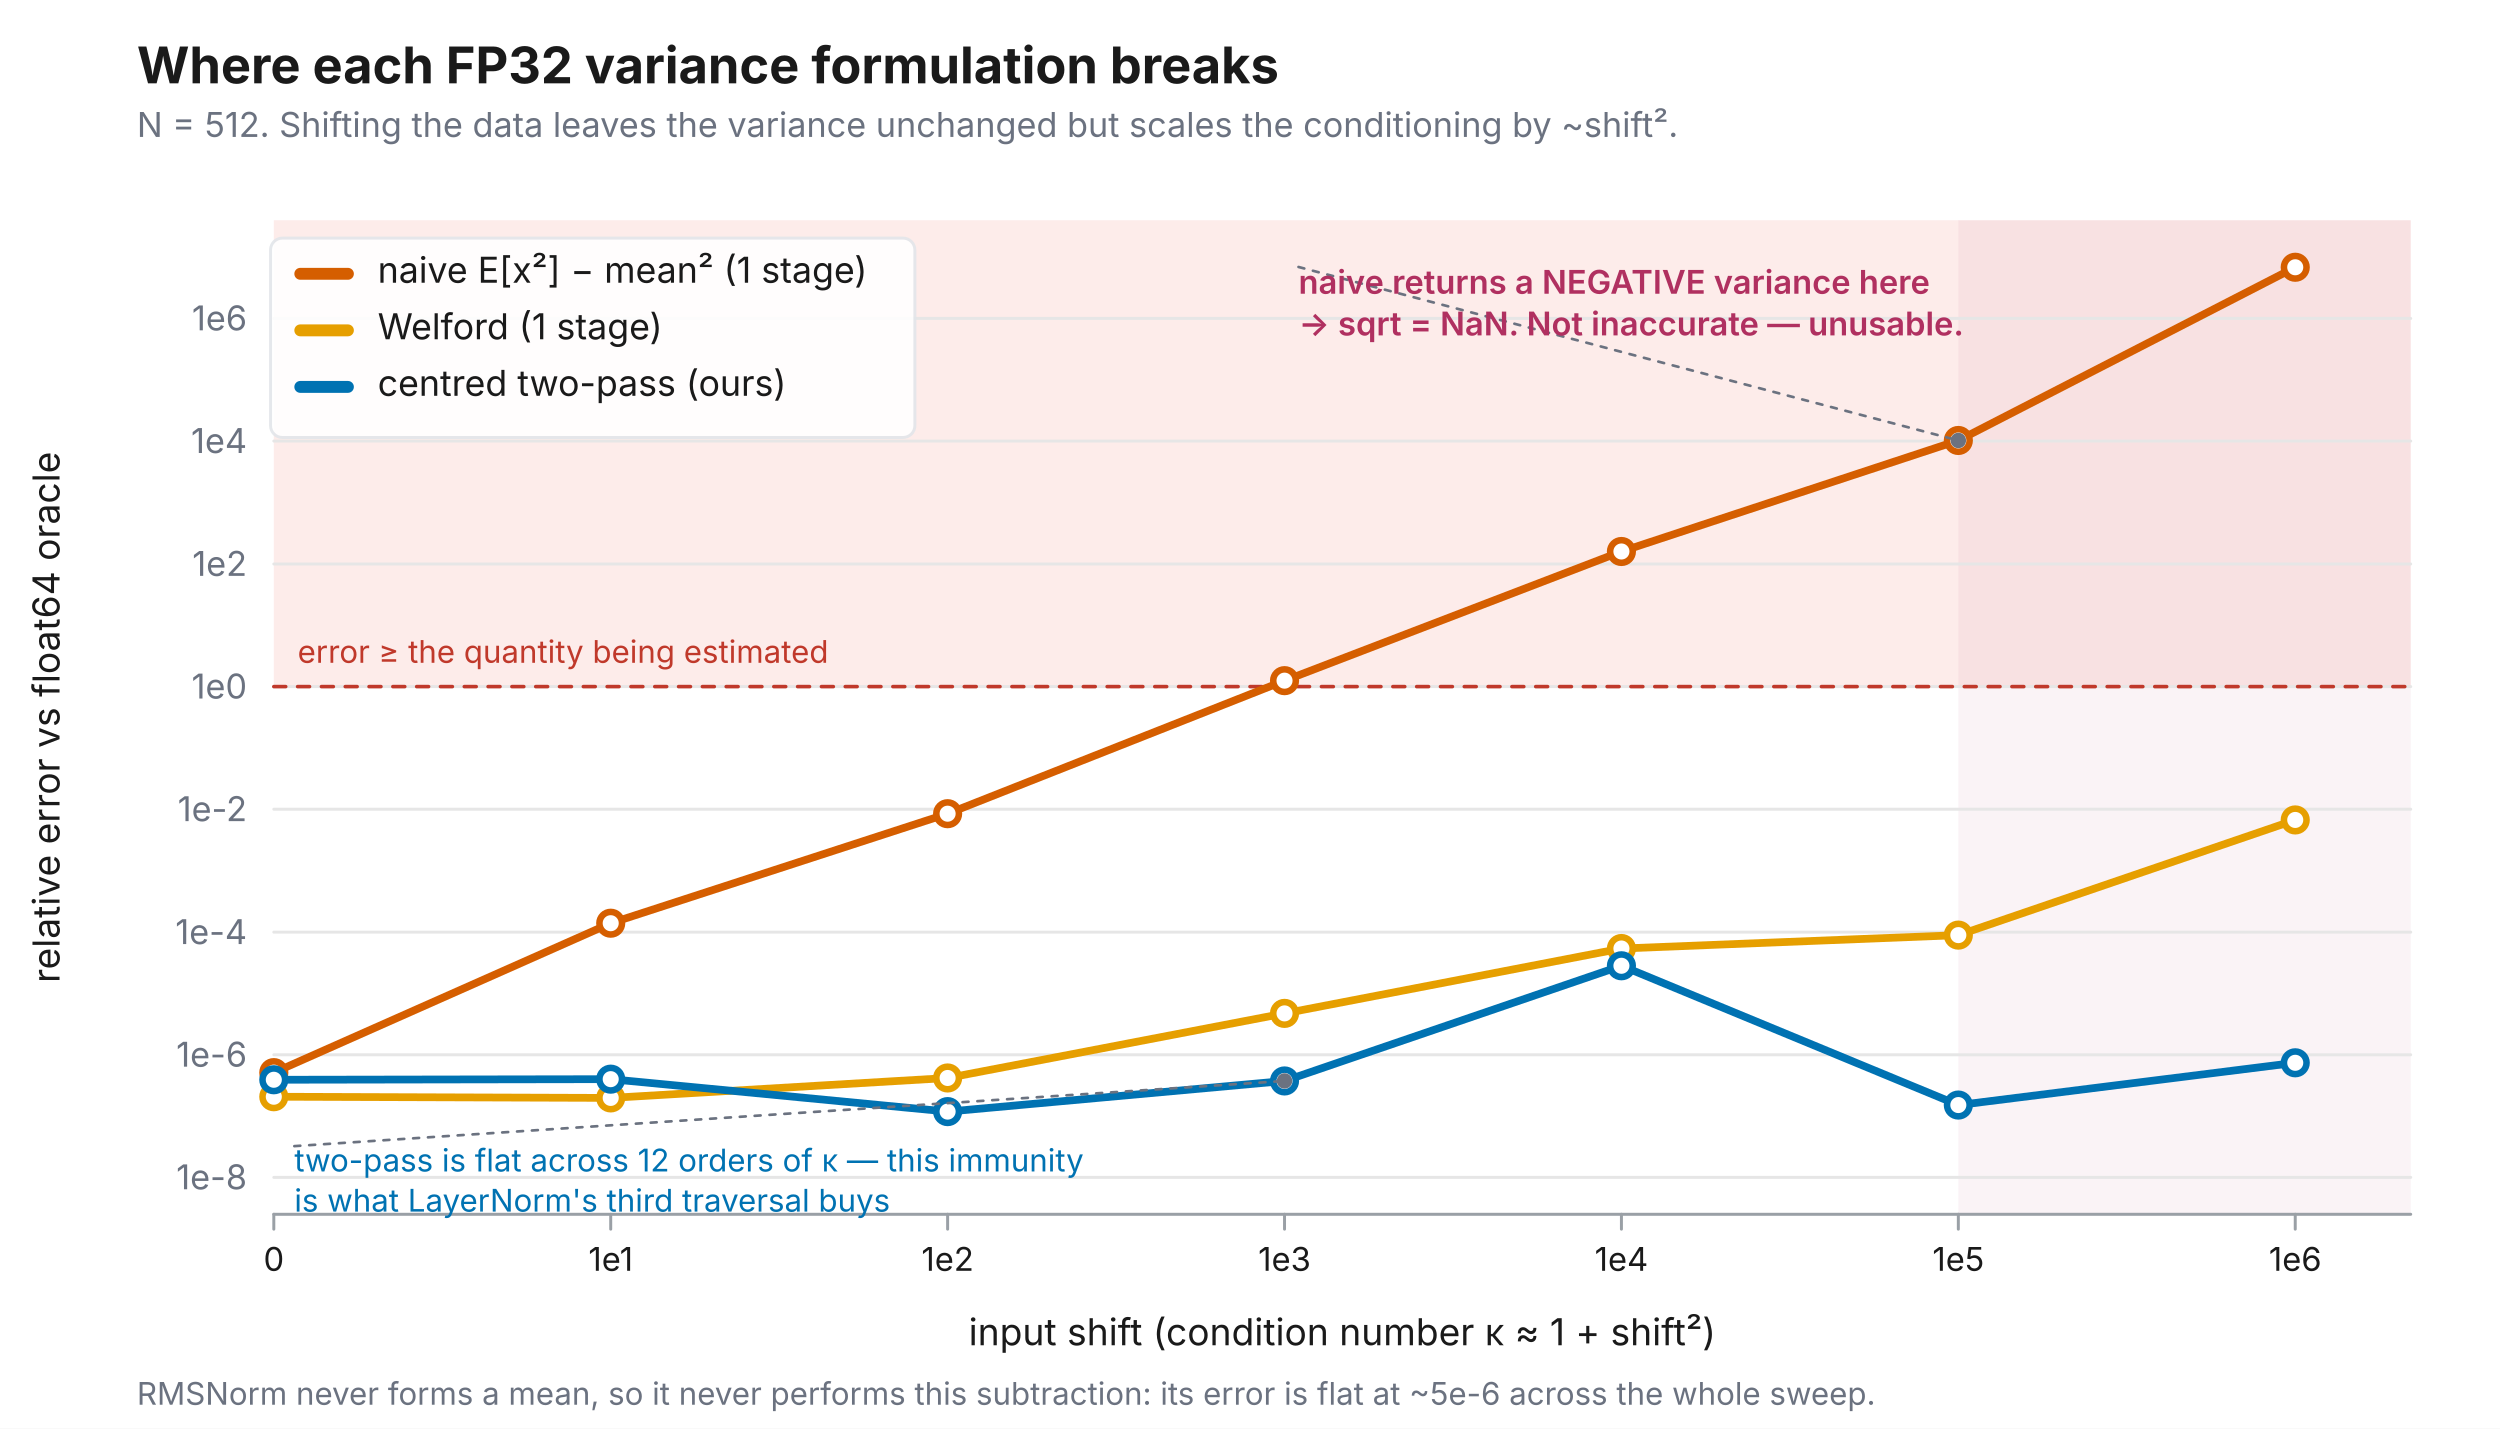
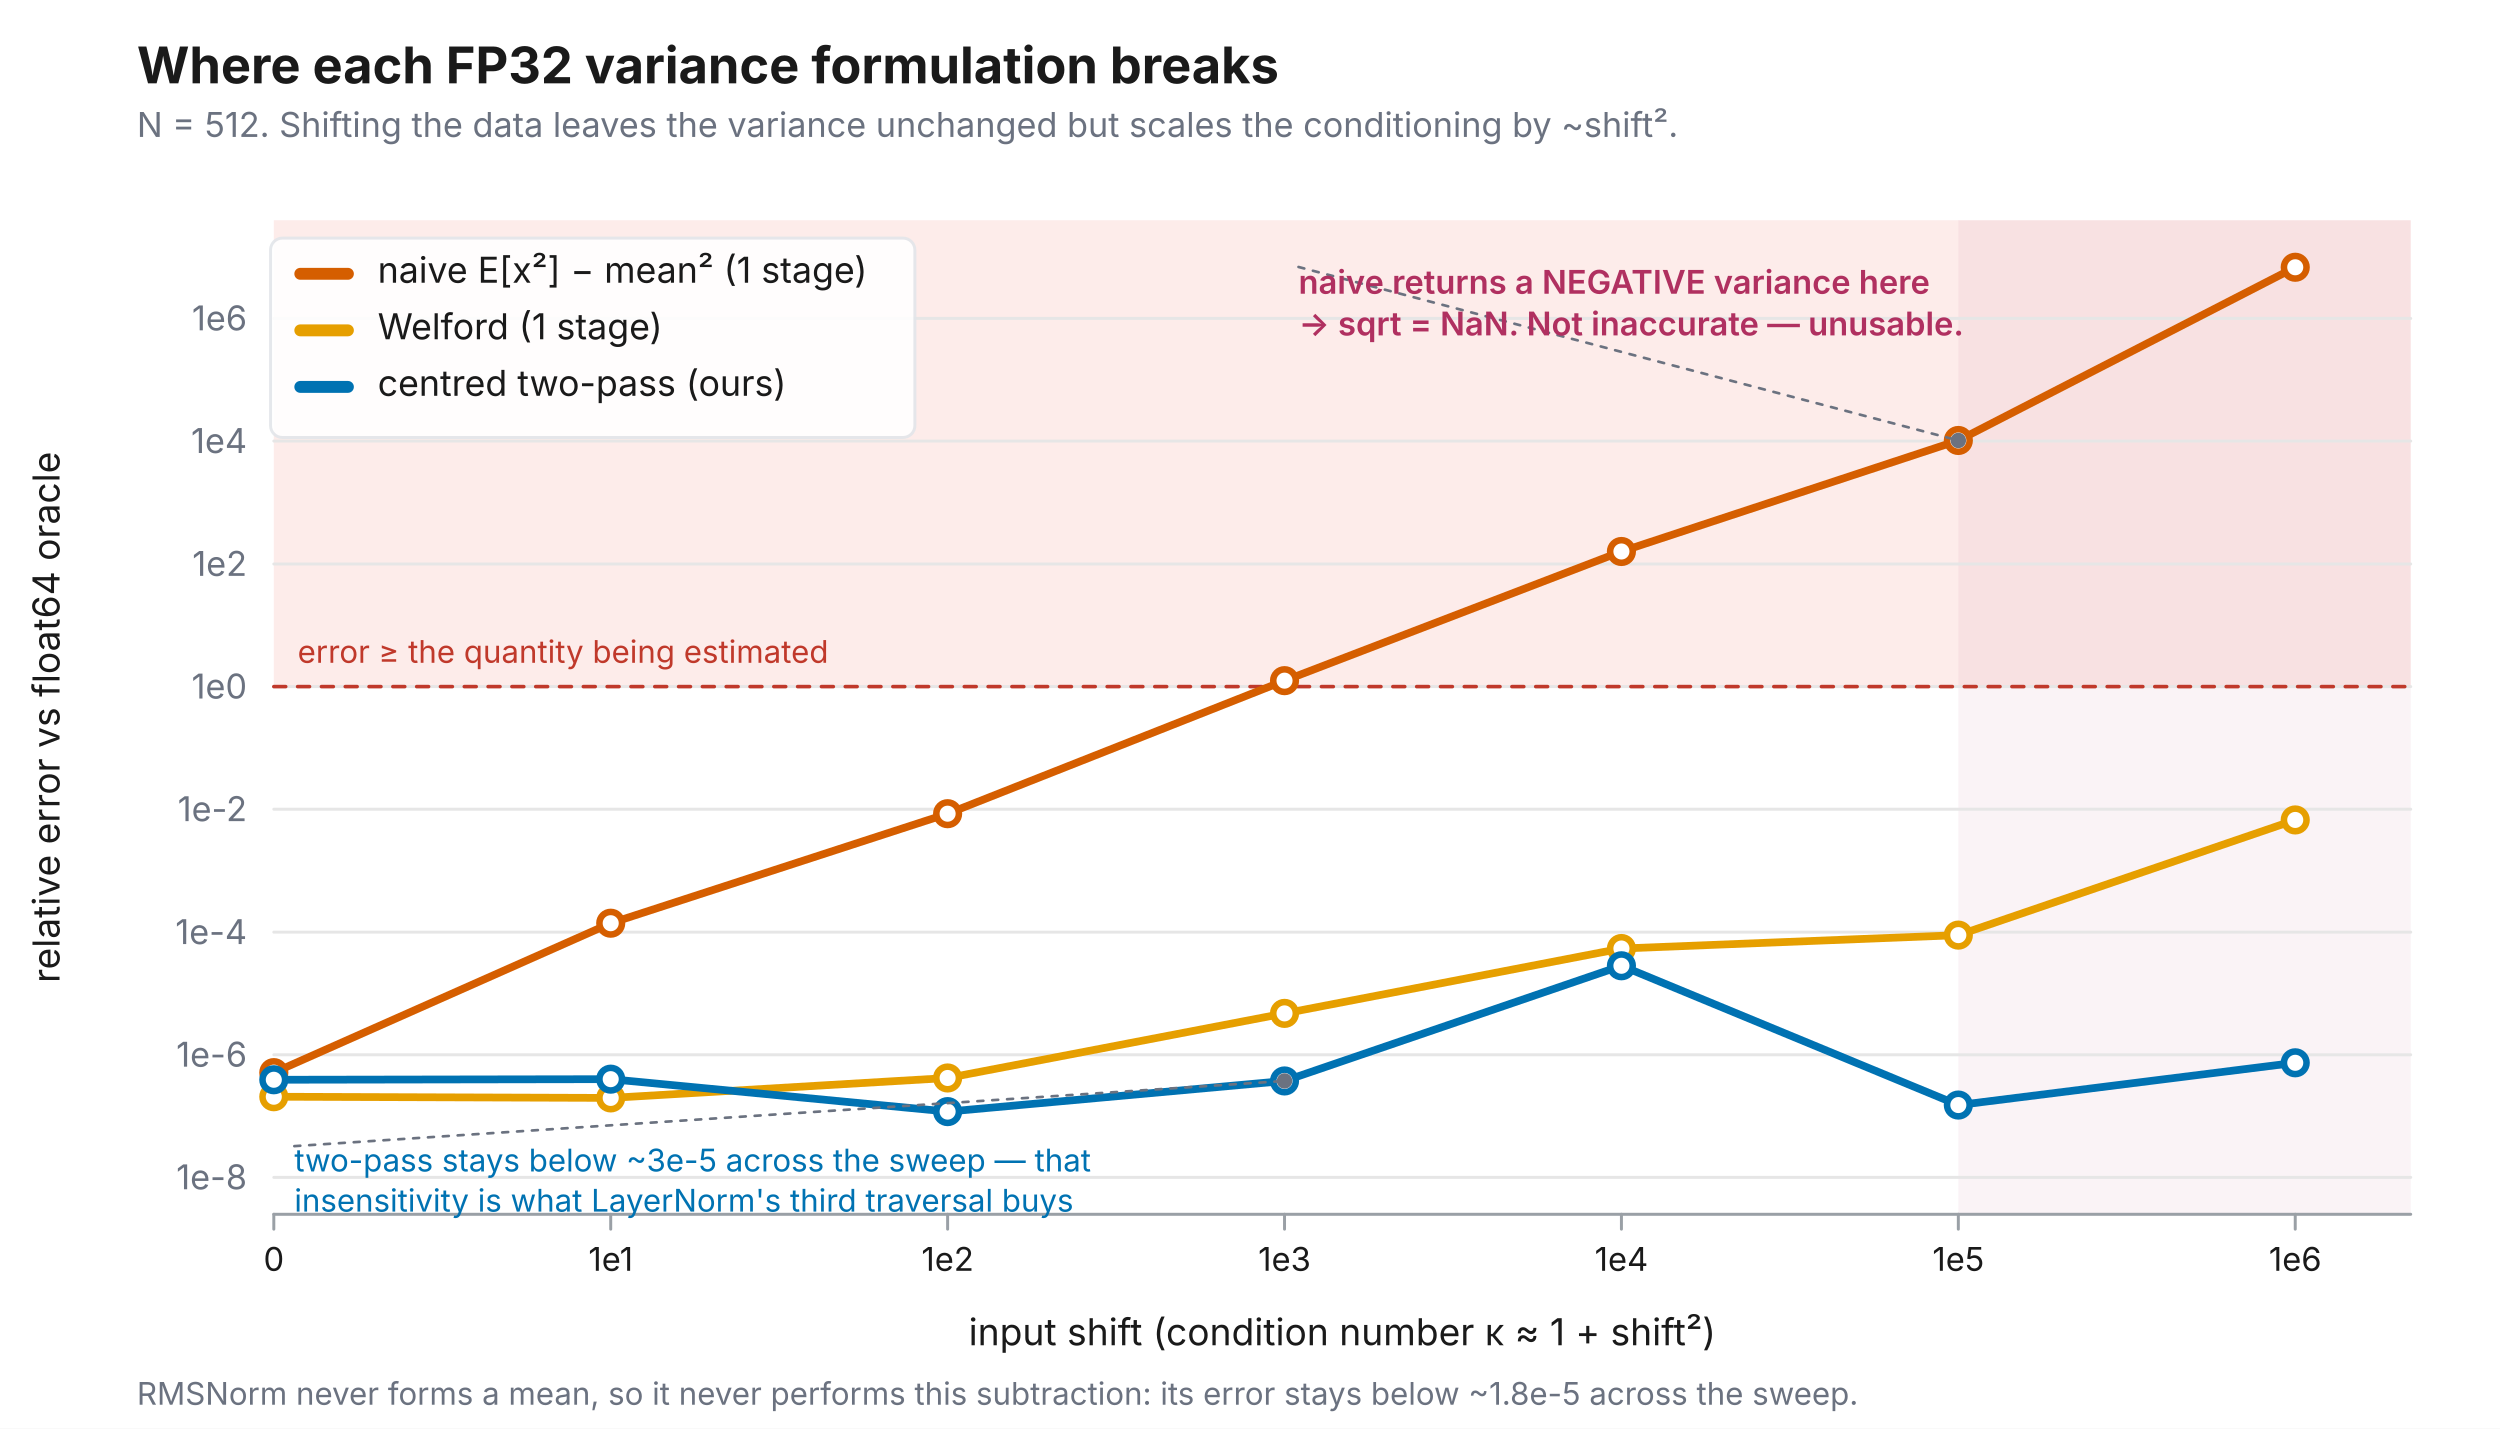
<svg xmlns="http://www.w3.org/2000/svg" width="840" height="480" viewBox="0 0 840 480">
  <rect width="840" height="480" fill="white" />
  <rect x="92.0" y="74.0" width="718.0" height="156.7" rx="0" fill="#fdecea" opacity="1.0" />
  <rect x="658.0" y="74.0" width="152.0" height="334.0" rx="0" fill="#B03060" opacity="0.06" />
  <line x1="92.0" y1="395.6" x2="810.0" y2="395.6" stroke="#e6e6e6" stroke-width="1.0" stroke-linecap="round" />
  <text x="83.0" y="399.6" font-family="Inter,Helvetica Neue,Helvetica,Arial,sans-serif" font-size="11.5" text-anchor="end" fill="#6b7280" font-weight="400">1e-8</text>
  <line x1="92.0" y1="354.4" x2="810.0" y2="354.4" stroke="#e6e6e6" stroke-width="1.0" stroke-linecap="round" />
  <text x="83.0" y="358.4" font-family="Inter,Helvetica Neue,Helvetica,Arial,sans-serif" font-size="11.5" text-anchor="end" fill="#6b7280" font-weight="400">1e-6</text>
  <line x1="92.0" y1="313.2" x2="810.0" y2="313.2" stroke="#e6e6e6" stroke-width="1.0" stroke-linecap="round" />
  <text x="83.0" y="317.2" font-family="Inter,Helvetica Neue,Helvetica,Arial,sans-serif" font-size="11.5" text-anchor="end" fill="#6b7280" font-weight="400">1e-4</text>
  <line x1="92.0" y1="271.9" x2="810.0" y2="271.9" stroke="#e6e6e6" stroke-width="1.0" stroke-linecap="round" />
  <text x="83.0" y="275.9" font-family="Inter,Helvetica Neue,Helvetica,Arial,sans-serif" font-size="11.5" text-anchor="end" fill="#6b7280" font-weight="400">1e-2</text>
  <line x1="92.0" y1="230.7" x2="810.0" y2="230.7" stroke="#e6e6e6" stroke-width="1.0" stroke-linecap="round" />
  <text x="83.0" y="234.7" font-family="Inter,Helvetica Neue,Helvetica,Arial,sans-serif" font-size="11.5" text-anchor="end" fill="#6b7280" font-weight="400">1e0</text>
  <line x1="92.0" y1="189.5" x2="810.0" y2="189.5" stroke="#e6e6e6" stroke-width="1.0" stroke-linecap="round" />
  <text x="83.0" y="193.5" font-family="Inter,Helvetica Neue,Helvetica,Arial,sans-serif" font-size="11.5" text-anchor="end" fill="#6b7280" font-weight="400">1e2</text>
  <line x1="92.0" y1="148.2" x2="810.0" y2="148.2" stroke="#e6e6e6" stroke-width="1.0" stroke-linecap="round" />
  <text x="83.0" y="152.2" font-family="Inter,Helvetica Neue,Helvetica,Arial,sans-serif" font-size="11.5" text-anchor="end" fill="#6b7280" font-weight="400">1e4</text>
  <line x1="92.0" y1="107.0" x2="810.0" y2="107.0" stroke="#e6e6e6" stroke-width="1.0" stroke-linecap="round" />
  <text x="83.0" y="111.0" font-family="Inter,Helvetica Neue,Helvetica,Arial,sans-serif" font-size="11.5" text-anchor="end" fill="#6b7280" font-weight="400">1e6</text>
  <line x1="92.0" y1="230.7" x2="810.0" y2="230.7" stroke="#c0392b" stroke-width="1.2" stroke-dasharray="4,4" stroke-linecap="round" />
  <text x="100.0" y="222.7" font-family="Inter,Helvetica Neue,Helvetica,Arial,sans-serif" font-size="10.5" text-anchor="start" fill="#c0392b" font-weight="400">error ≥ the quantity being estimated</text>
  <polyline points="92.0,360.4 205.2,310.2 318.4,273.4 431.6,228.7 544.8,185.3 658.0,148.0 771.2,89.8" fill="none" stroke="#D55E00" stroke-width="2.6" stroke-linejoin="round" stroke-linecap="round" />
  <circle cx="92.0" cy="360.4" r="3.8" fill="white" stroke="#D55E00" stroke-width="2.2" />
  <circle cx="205.2" cy="310.2" r="3.8" fill="white" stroke="#D55E00" stroke-width="2.2" />
  <circle cx="318.4" cy="273.4" r="3.8" fill="white" stroke="#D55E00" stroke-width="2.2" />
  <circle cx="431.6" cy="228.7" r="3.8" fill="white" stroke="#D55E00" stroke-width="2.2" />
  <circle cx="544.8" cy="185.3" r="3.8" fill="white" stroke="#D55E00" stroke-width="2.2" />
  <circle cx="658.0" cy="148.0" r="3.8" fill="white" stroke="#D55E00" stroke-width="2.2" />
  <circle cx="771.2" cy="89.8" r="3.8" fill="white" stroke="#D55E00" stroke-width="2.2" />
  <polyline points="92.0,368.5 205.2,368.9 318.4,362.2 431.6,340.5 544.8,318.7 658.0,314.2 771.2,275.5" fill="none" stroke="#E69F00" stroke-width="2.6" stroke-linejoin="round" stroke-linecap="round" />
  <circle cx="92.0" cy="368.5" r="3.8" fill="white" stroke="#E69F00" stroke-width="2.2" />
  <circle cx="205.2" cy="368.9" r="3.8" fill="white" stroke="#E69F00" stroke-width="2.2" />
  <circle cx="318.4" cy="362.2" r="3.8" fill="white" stroke="#E69F00" stroke-width="2.2" />
  <circle cx="431.6" cy="340.5" r="3.8" fill="white" stroke="#E69F00" stroke-width="2.2" />
  <circle cx="544.8" cy="318.7" r="3.8" fill="white" stroke="#E69F00" stroke-width="2.2" />
  <circle cx="658.0" cy="314.2" r="3.8" fill="white" stroke="#E69F00" stroke-width="2.2" />
  <circle cx="771.2" cy="275.5" r="3.8" fill="white" stroke="#E69F00" stroke-width="2.2" />
  <polyline points="92.0,362.8 205.2,362.6 318.4,373.5 431.6,363.2 544.8,324.5 658.0,371.3 771.2,357.1" fill="none" stroke="#0072B2" stroke-width="2.6" stroke-linejoin="round" stroke-linecap="round" />
  <circle cx="92.0" cy="362.8" r="3.8" fill="white" stroke="#0072B2" stroke-width="2.2" />
  <circle cx="205.2" cy="362.6" r="3.8" fill="white" stroke="#0072B2" stroke-width="2.2" />
  <circle cx="318.4" cy="373.5" r="3.8" fill="white" stroke="#0072B2" stroke-width="2.2" />
  <circle cx="431.6" cy="363.2" r="3.8" fill="white" stroke="#0072B2" stroke-width="2.2" />
  <circle cx="544.8" cy="324.5" r="3.8" fill="white" stroke="#0072B2" stroke-width="2.2" />
  <circle cx="658.0" cy="371.3" r="3.8" fill="white" stroke="#0072B2" stroke-width="2.2" />
  <circle cx="771.2" cy="357.1" r="3.8" fill="white" stroke="#0072B2" stroke-width="2.2" />
  <text x="46.0" y="28.0" font-family="Inter,Helvetica Neue,Helvetica,Arial,sans-serif" font-size="17" text-anchor="start" fill="#1a1a1a" font-weight="700">Where each FP32 variance formulation breaks</text>
  <text x="46.0" y="46.0" font-family="Inter,Helvetica Neue,Helvetica,Arial,sans-serif" font-size="11.5" text-anchor="start" fill="#6b7280" font-weight="400">N = 512. Shifting the data leaves the variance unchanged but scales the conditioning by ~shift².</text>
  <line x1="92.0" y1="408.0" x2="810.0" y2="408.0" stroke="#9aa0a6" stroke-width="1.0" stroke-linecap="round" />
  <text x="451.0" y="452.0" font-family="Inter,Helvetica Neue,Helvetica,Arial,sans-serif" font-size="12.5" text-anchor="middle" fill="#1a1a1a" font-weight="400">input shift   (condition number κ ≈ 1 + shift²)</text>
  <text x="20" y="241.0" font-family="Inter,Helvetica Neue,Helvetica,Arial,sans-serif" font-size="12.5" text-anchor="middle" fill="#1a1a1a" transform="rotate(-90 20 241.0)">relative error vs float64 oracle</text>
  <line x1="92.0" y1="408.0" x2="92.0" y2="413.0" stroke="#9aa0a6" stroke-width="1.0" stroke-linecap="round" />
  <text x="92.0" y="427.0" font-family="Inter,Helvetica Neue,Helvetica,Arial,sans-serif" font-size="11" text-anchor="middle" fill="#1a1a1a" font-weight="400">0</text>
  <line x1="205.2" y1="408.0" x2="205.2" y2="413.0" stroke="#9aa0a6" stroke-width="1.0" stroke-linecap="round" />
  <text x="205.2" y="427.0" font-family="Inter,Helvetica Neue,Helvetica,Arial,sans-serif" font-size="11" text-anchor="middle" fill="#1a1a1a" font-weight="400">1e1</text>
  <line x1="318.4" y1="408.0" x2="318.4" y2="413.0" stroke="#9aa0a6" stroke-width="1.0" stroke-linecap="round" />
  <text x="318.4" y="427.0" font-family="Inter,Helvetica Neue,Helvetica,Arial,sans-serif" font-size="11" text-anchor="middle" fill="#1a1a1a" font-weight="400">1e2</text>
  <line x1="431.6" y1="408.0" x2="431.6" y2="413.0" stroke="#9aa0a6" stroke-width="1.0" stroke-linecap="round" />
  <text x="431.6" y="427.0" font-family="Inter,Helvetica Neue,Helvetica,Arial,sans-serif" font-size="11" text-anchor="middle" fill="#1a1a1a" font-weight="400">1e3</text>
  <line x1="544.8" y1="408.0" x2="544.8" y2="413.0" stroke="#9aa0a6" stroke-width="1.0" stroke-linecap="round" />
  <text x="544.8" y="427.0" font-family="Inter,Helvetica Neue,Helvetica,Arial,sans-serif" font-size="11" text-anchor="middle" fill="#1a1a1a" font-weight="400">1e4</text>
  <line x1="658.0" y1="408.0" x2="658.0" y2="413.0" stroke="#9aa0a6" stroke-width="1.0" stroke-linecap="round" />
  <text x="658.0" y="427.0" font-family="Inter,Helvetica Neue,Helvetica,Arial,sans-serif" font-size="11" text-anchor="middle" fill="#1a1a1a" font-weight="400">1e5</text>
  <line x1="771.2" y1="408.0" x2="771.2" y2="413.0" stroke="#9aa0a6" stroke-width="1.0" stroke-linecap="round" />
  <text x="771.2" y="427.0" font-family="Inter,Helvetica Neue,Helvetica,Arial,sans-serif" font-size="11" text-anchor="middle" fill="#1a1a1a" font-weight="400">1e6</text>
  <line x1="436.3" y1="89.7" x2="658.0" y2="148.0" stroke="#6b7280" stroke-width="0.9" stroke-dasharray="2,3" stroke-linecap="round" />
  <circle cx="658.0" cy="148.0" r="2.6" fill="#6b7280" />
  <text x="436.3" y="98.7" font-family="Inter,Helvetica Neue,Helvetica,Arial,sans-serif" font-size="11" text-anchor="start" fill="#B03060" font-weight="600">naive returns a NEGATIVE variance here</text>
  <text x="436.3" y="112.7" font-family="Inter,Helvetica Neue,Helvetica,Arial,sans-serif" font-size="11" text-anchor="start" fill="#B03060" font-weight="600">→ sqrt = NaN. Not inaccurate — unusable.</text>
  <line x1="98.9" y1="385.1" x2="431.6" y2="363.2" stroke="#6b7280" stroke-width="0.9" stroke-dasharray="2,3" stroke-linecap="round" />
  <circle cx="431.6" cy="363.2" r="2.6" fill="#6b7280" />
-   <text x="98.9" y="393.6" font-family="Inter,Helvetica Neue,Helvetica,Arial,sans-serif" font-size="10.5" text-anchor="start" fill="#0072B2" font-weight="400">two-pass is flat across 12 orders of κ — this immunity</text>
-   <text x="98.9" y="407.1" font-family="Inter,Helvetica Neue,Helvetica,Arial,sans-serif" font-size="10.5" text-anchor="start" fill="#0072B2" font-weight="400">is what LayerNorm's third traversal buys</text>
+   <text x="98.9" y="393.6" font-family="Inter,Helvetica Neue,Helvetica,Arial,sans-serif" font-size="10.5" text-anchor="start" fill="#0072B2" font-weight="400">two-pass stays below ~3e-5 across the sweep — that</text>
+   <text x="98.9" y="407.1" font-family="Inter,Helvetica Neue,Helvetica,Arial,sans-serif" font-size="10.5" text-anchor="start" fill="#0072B2" font-weight="400">insensitivity is what LayerNorm's third traversal buys</text>
  <rect x="90.9" y="80.0" width="216.5" height="67.0" rx="4" fill="white" opacity="0.88" stroke="#e2e5e9" stroke-width="1.0" />
  <rect x="98.9" y="90.0" width="20.0" height="4.0" rx="2" fill="#D55E00" opacity="1.0" />
  <text x="126.9" y="95.0" font-family="Inter,Helvetica Neue,Helvetica,Arial,sans-serif" font-size="12" text-anchor="start" fill="#1a1a1a" font-weight="400">naive  E[x²] − mean²   (1 stage)</text>
  <rect x="98.9" y="109.0" width="20.0" height="4.0" rx="2" fill="#E69F00" opacity="1.0" />
  <text x="126.9" y="114.0" font-family="Inter,Helvetica Neue,Helvetica,Arial,sans-serif" font-size="12" text-anchor="start" fill="#1a1a1a" font-weight="400">Welford  (1 stage)</text>
  <rect x="98.9" y="128.0" width="20.0" height="4.0" rx="2" fill="#0072B2" opacity="1.0" />
  <text x="126.9" y="133.0" font-family="Inter,Helvetica Neue,Helvetica,Arial,sans-serif" font-size="12" text-anchor="start" fill="#1a1a1a" font-weight="400">centred two-pass  (ours)</text>
-   <text x="46.0" y="472.0" font-family="Inter,Helvetica Neue,Helvetica,Arial,sans-serif" font-size="10.5" text-anchor="start" fill="#6b7280" font-weight="400">RMSNorm never forms a mean, so it never performs this subtraction: its error is flat at ~5e-6 across the whole sweep.</text>
+   <text x="46.0" y="472.0" font-family="Inter,Helvetica Neue,Helvetica,Arial,sans-serif" font-size="10.5" text-anchor="start" fill="#6b7280" font-weight="400">RMSNorm never forms a mean, so it never performs this subtraction: its error stays below ~1.8e-5 across the sweep.</text>
</svg>
